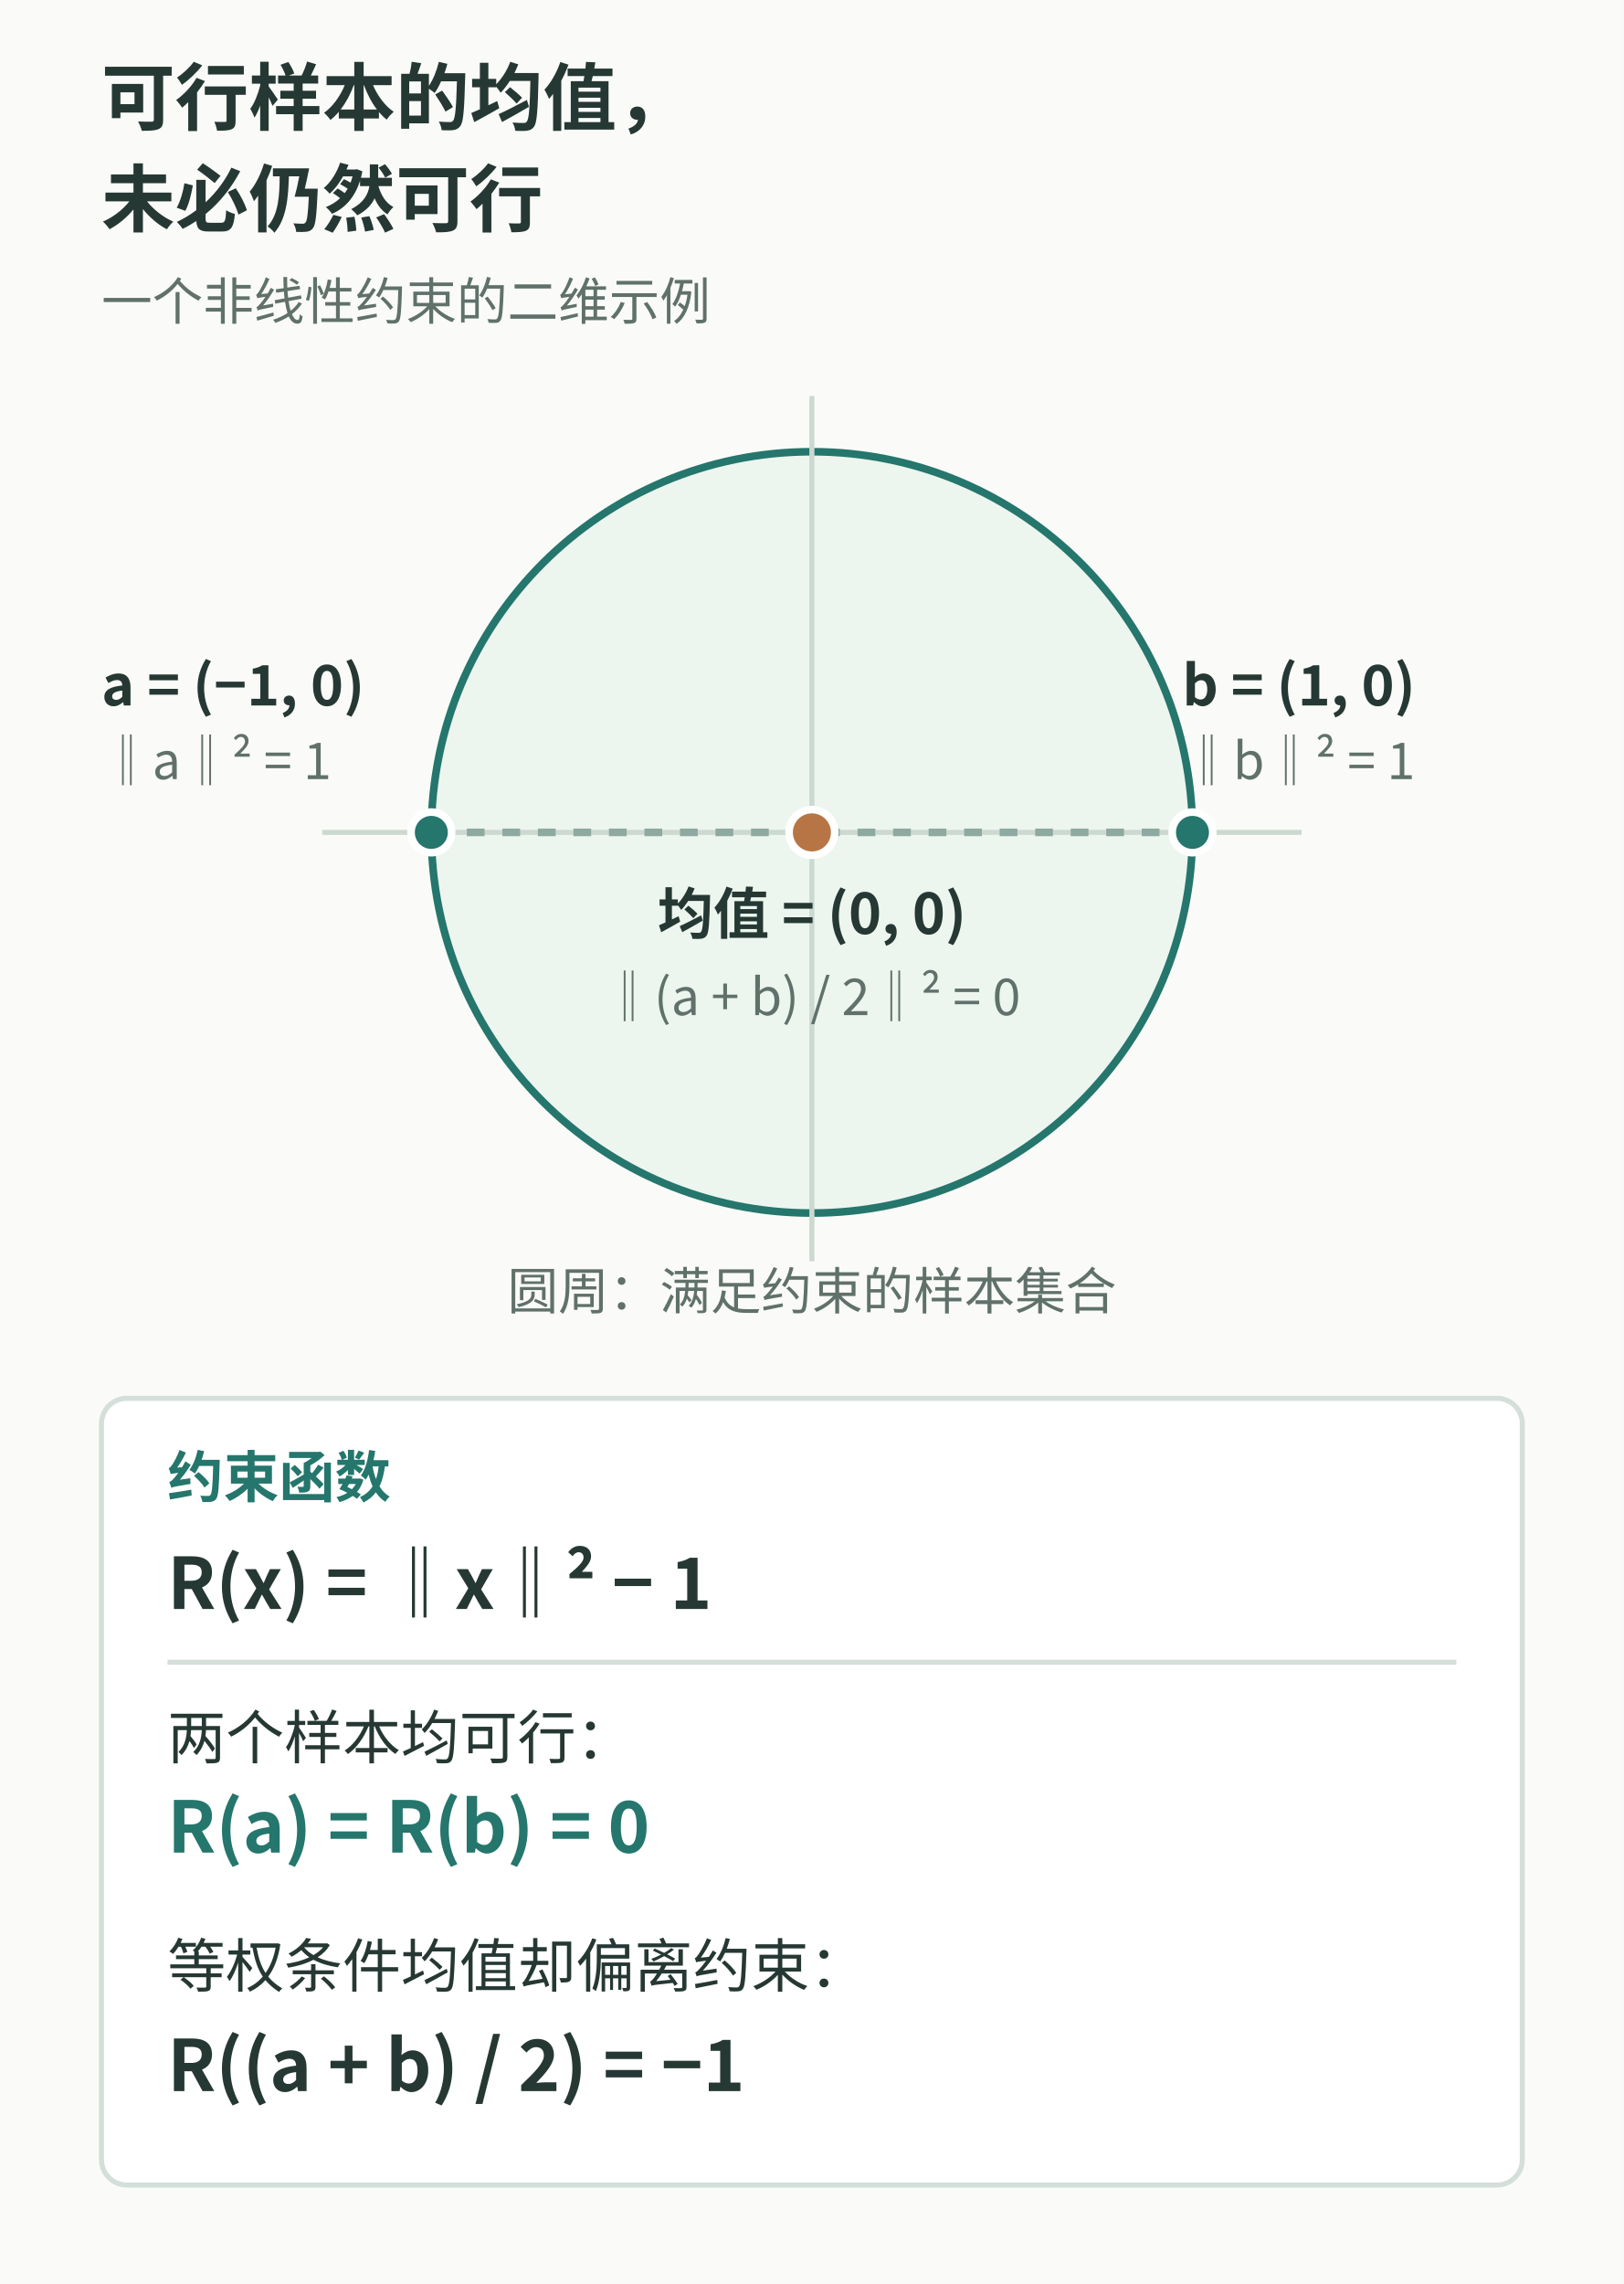
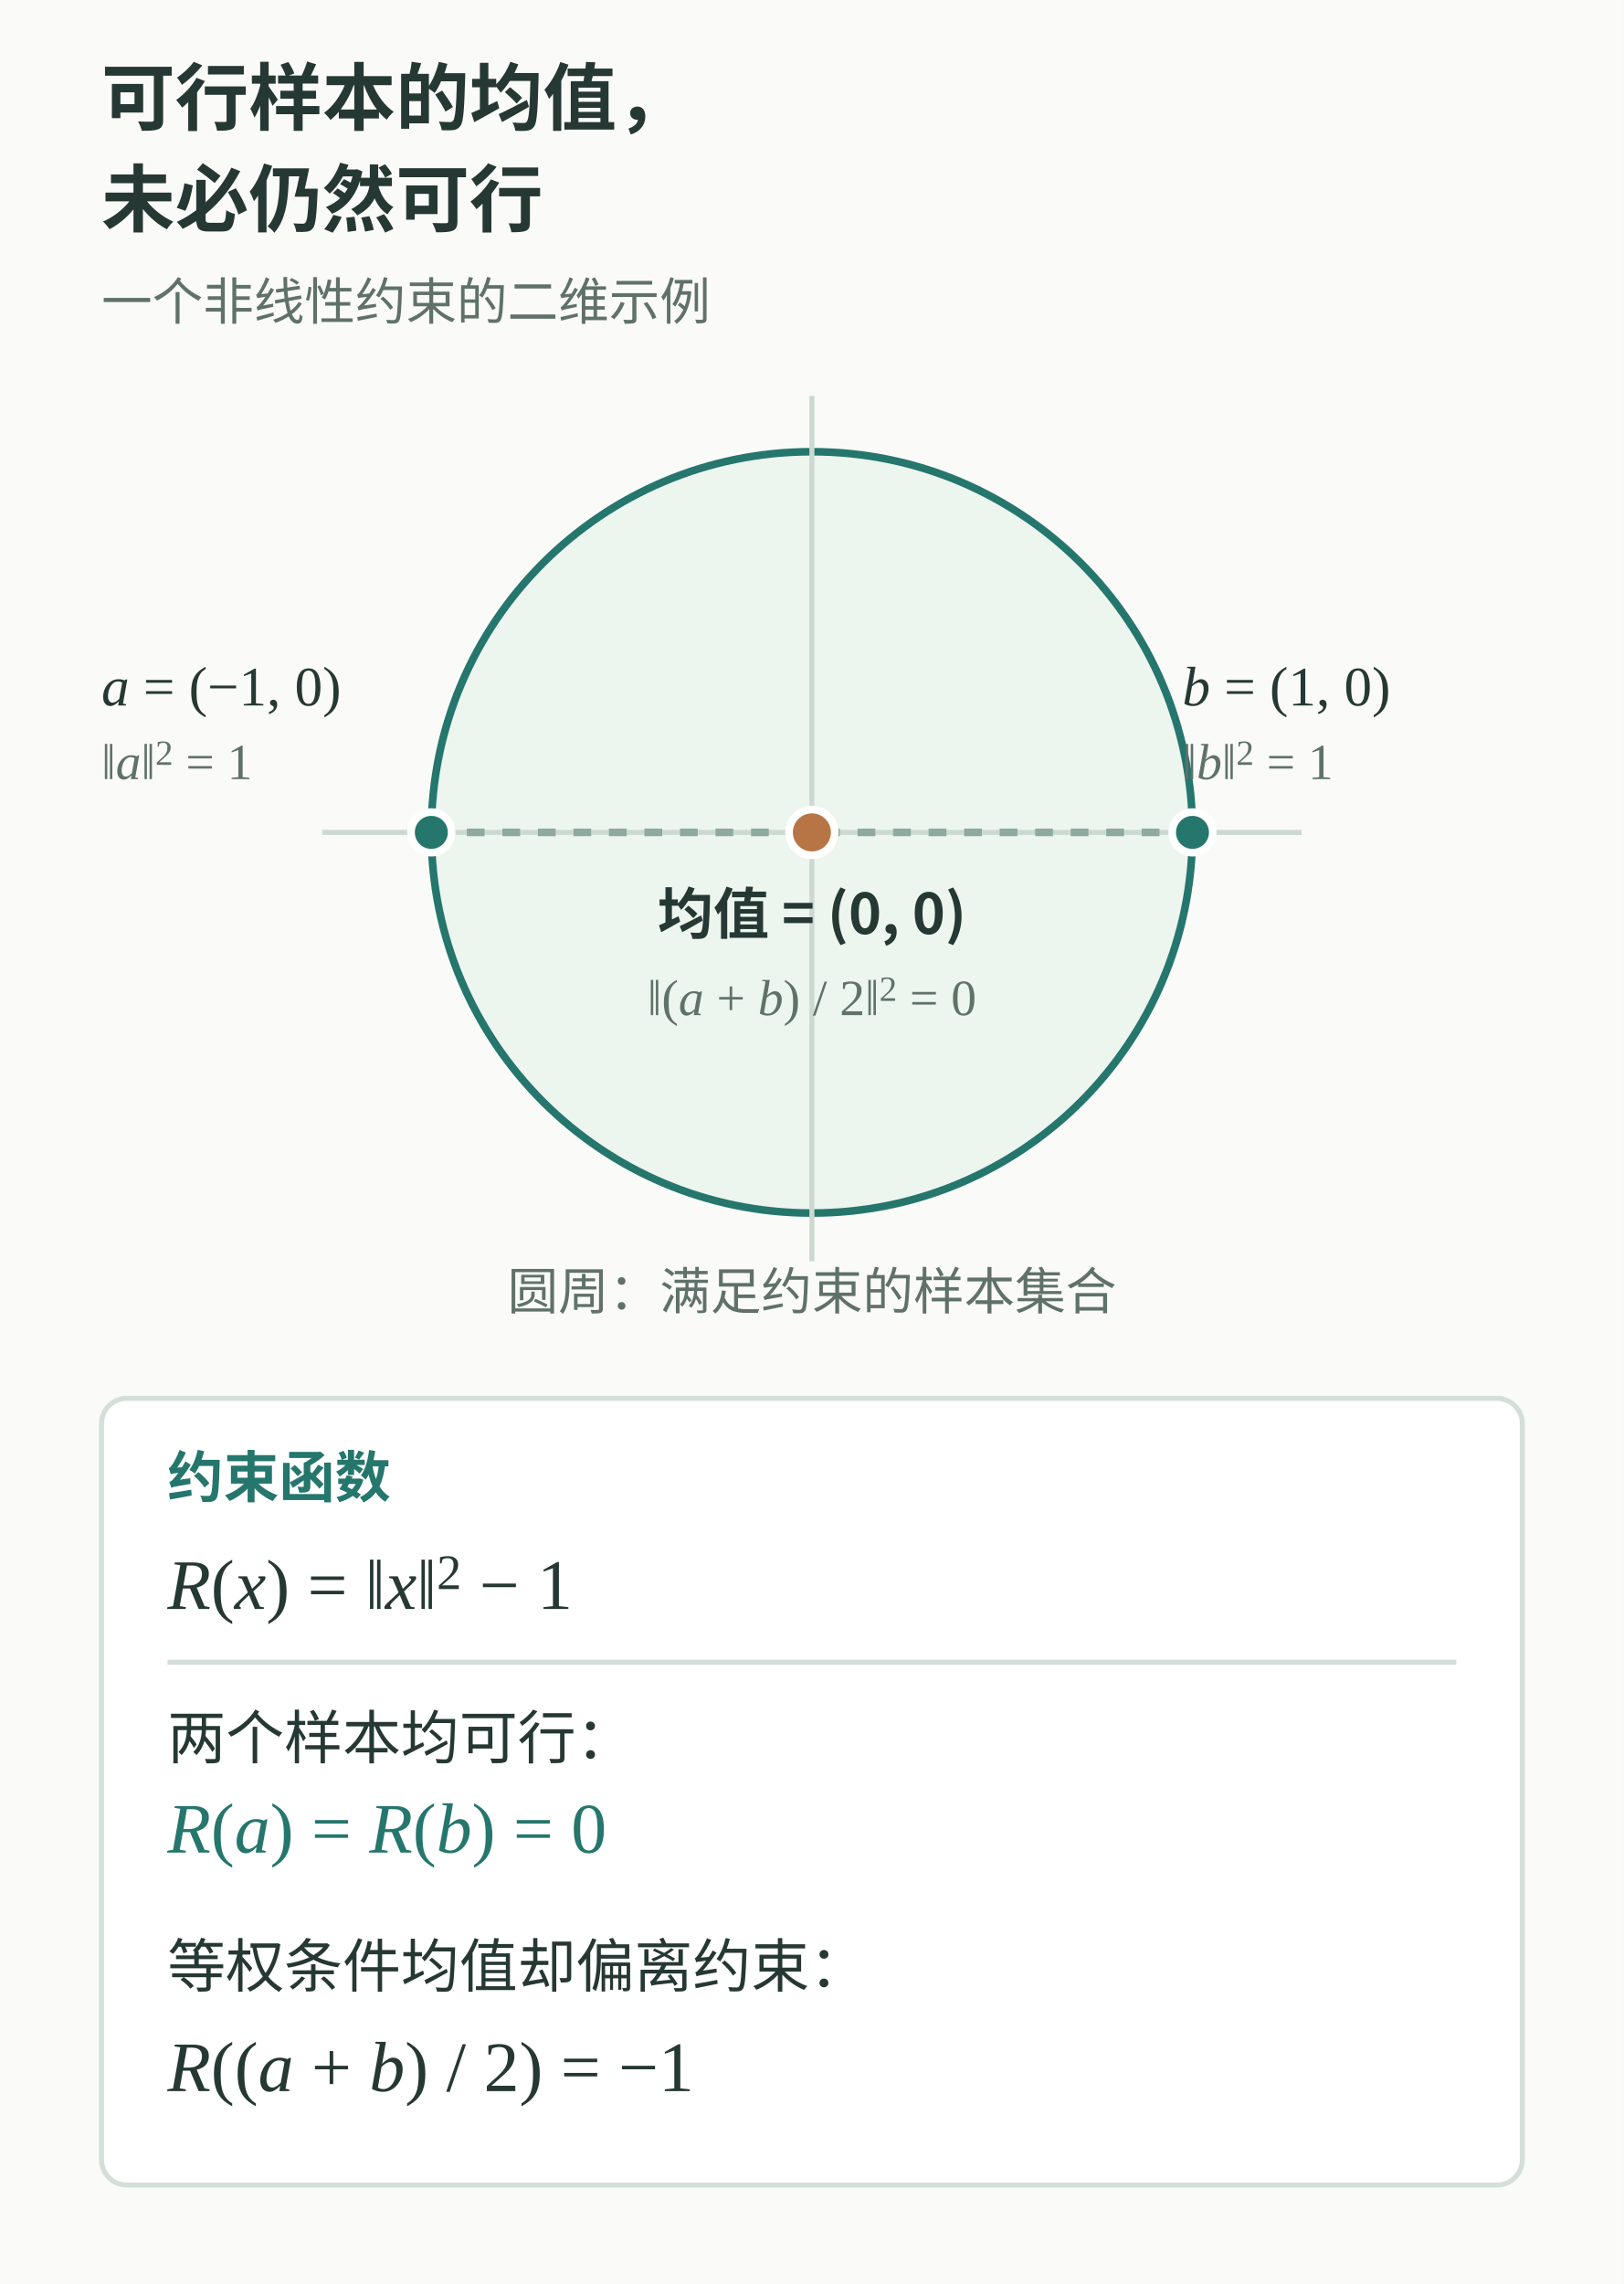
<svg xmlns="http://www.w3.org/2000/svg" width="640" height="900" viewBox="0 0 640 900" role="img" aria-labelledby="title desc">
  <defs>
    <style>
      text{font-family:"Microsoft YaHei","Noto Sans CJK SC",sans-serif;fill:#263833}.title{font-size:29px;font-weight:700}
      .label{font-size:22px;font-weight:700}.body{font-size:23px}.note{font-size:20px;fill:#60716b}.accent{fill:#25766c}.formula{font-size:28px;font-weight:700}
+     .math{font-family:"Cambria Math","STIX Two Math","Times New Roman",serif;font-weight:400}.math .var{font-style:italic}.math .sup{font-size:70%;baseline-shift:super}
    </style>
  </defs>
  <rect width="640" height="900" fill="#fafbf8" />
  <text x="40" y="49" class="title">可行样本的均值，</text>
  <text x="40" y="89" class="title">未必仍然可行</text>
  <text x="40" y="126" class="note">一个非线性约束的二维示例</text>
  <circle cx="320" cy="328" r="150" fill="#edf5ef" stroke="#25766c" stroke-width="3" />
  <path d="M127 328 H513 M320 156 V497" fill="none" stroke="#ccd9d1" stroke-width="2" />
  <path d="M170 328 H470" fill="none" stroke="#8eaaa0" stroke-width="3" stroke-dasharray="7 7" />
  <circle cx="170" cy="328" r="8" fill="#25766c" stroke="#fff" stroke-width="3" />
  <circle cx="470" cy="328" r="8" fill="#25766c" stroke="#fff" stroke-width="3" />
  <circle cx="320" cy="328" r="9" fill="#b77545" stroke="#fff" stroke-width="3" />
-   <text x="40" y="278" class="label">a = (−1, 0)</text>
-   <text x="40" y="307" class="note">‖a‖² = 1</text>
-   <text x="466" y="278" class="label">b = (1, 0)</text>
-   <text x="466" y="307" class="note">‖b‖² = 1</text>
+   <text x="40" y="278" class="label math">
+     <tspan class="var">a</tspan> = (−1, 0)</text>
+   <text x="40" y="307" class="note math">‖<tspan class="var">a</tspan>‖<tspan class="sup">2</tspan> = 1</text>
+   <text x="466" y="278" class="label math">
+     <tspan class="var">b</tspan> = (1, 0)</text>
+   <text x="466" y="307" class="note math">‖<tspan class="var">b</tspan>‖<tspan class="sup">2</tspan> = 1</text>
  <text x="320" y="368" text-anchor="middle" class="label">均值 = (0, 0)</text>
-   <text x="320" y="400" text-anchor="middle" class="note">‖(a + b) / 2‖² = 0</text>
+   <text x="320" y="400" text-anchor="middle" class="note math">‖(<tspan class="var">a</tspan> + <tspan class="var">b</tspan>) / 2‖<tspan class="sup">2</tspan> = 0</text>
  <text x="320" y="516" text-anchor="middle" class="note">圆周：满足约束的样本集合</text>
  <rect x="40" y="551" width="560" height="310" rx="10" fill="#fff" stroke="#d5dfd9" stroke-width="2" />
  <text x="66" y="590" class="label accent">约束函数</text>
-   <text x="66" y="634" class="formula">R(x) = ‖x‖² − 1</text>
+   <text x="66" y="634" class="formula math">
+     <tspan class="var">R</tspan>(<tspan class="var">x</tspan>) = ‖<tspan class="var">x</tspan>‖<tspan class="sup">2</tspan> − 1</text>
  <path d="M66 655 H574" stroke="#d5dfd9" stroke-width="2" />
  <text x="66" y="693" class="body">两个样本均可行：</text>
-   <text x="66" y="730" class="formula accent">R(a) = R(b) = 0</text>
+   <text x="66" y="730" class="formula accent math">
+     <tspan class="var">R</tspan>(<tspan class="var">a</tspan>) = <tspan class="var">R</tspan>(<tspan class="var">b</tspan>) = 0</text>
  <text x="66" y="783" class="body">等权条件均值却偏离约束：</text>
-   <text x="66" y="824" class="formula">R((a + b) / 2) = −1</text>
+   <text x="66" y="824" class="formula math">
+     <tspan class="var">R</tspan>((<tspan class="var">a</tspan> + <tspan class="var">b</tspan>) / 2) = −1</text>
</svg>
